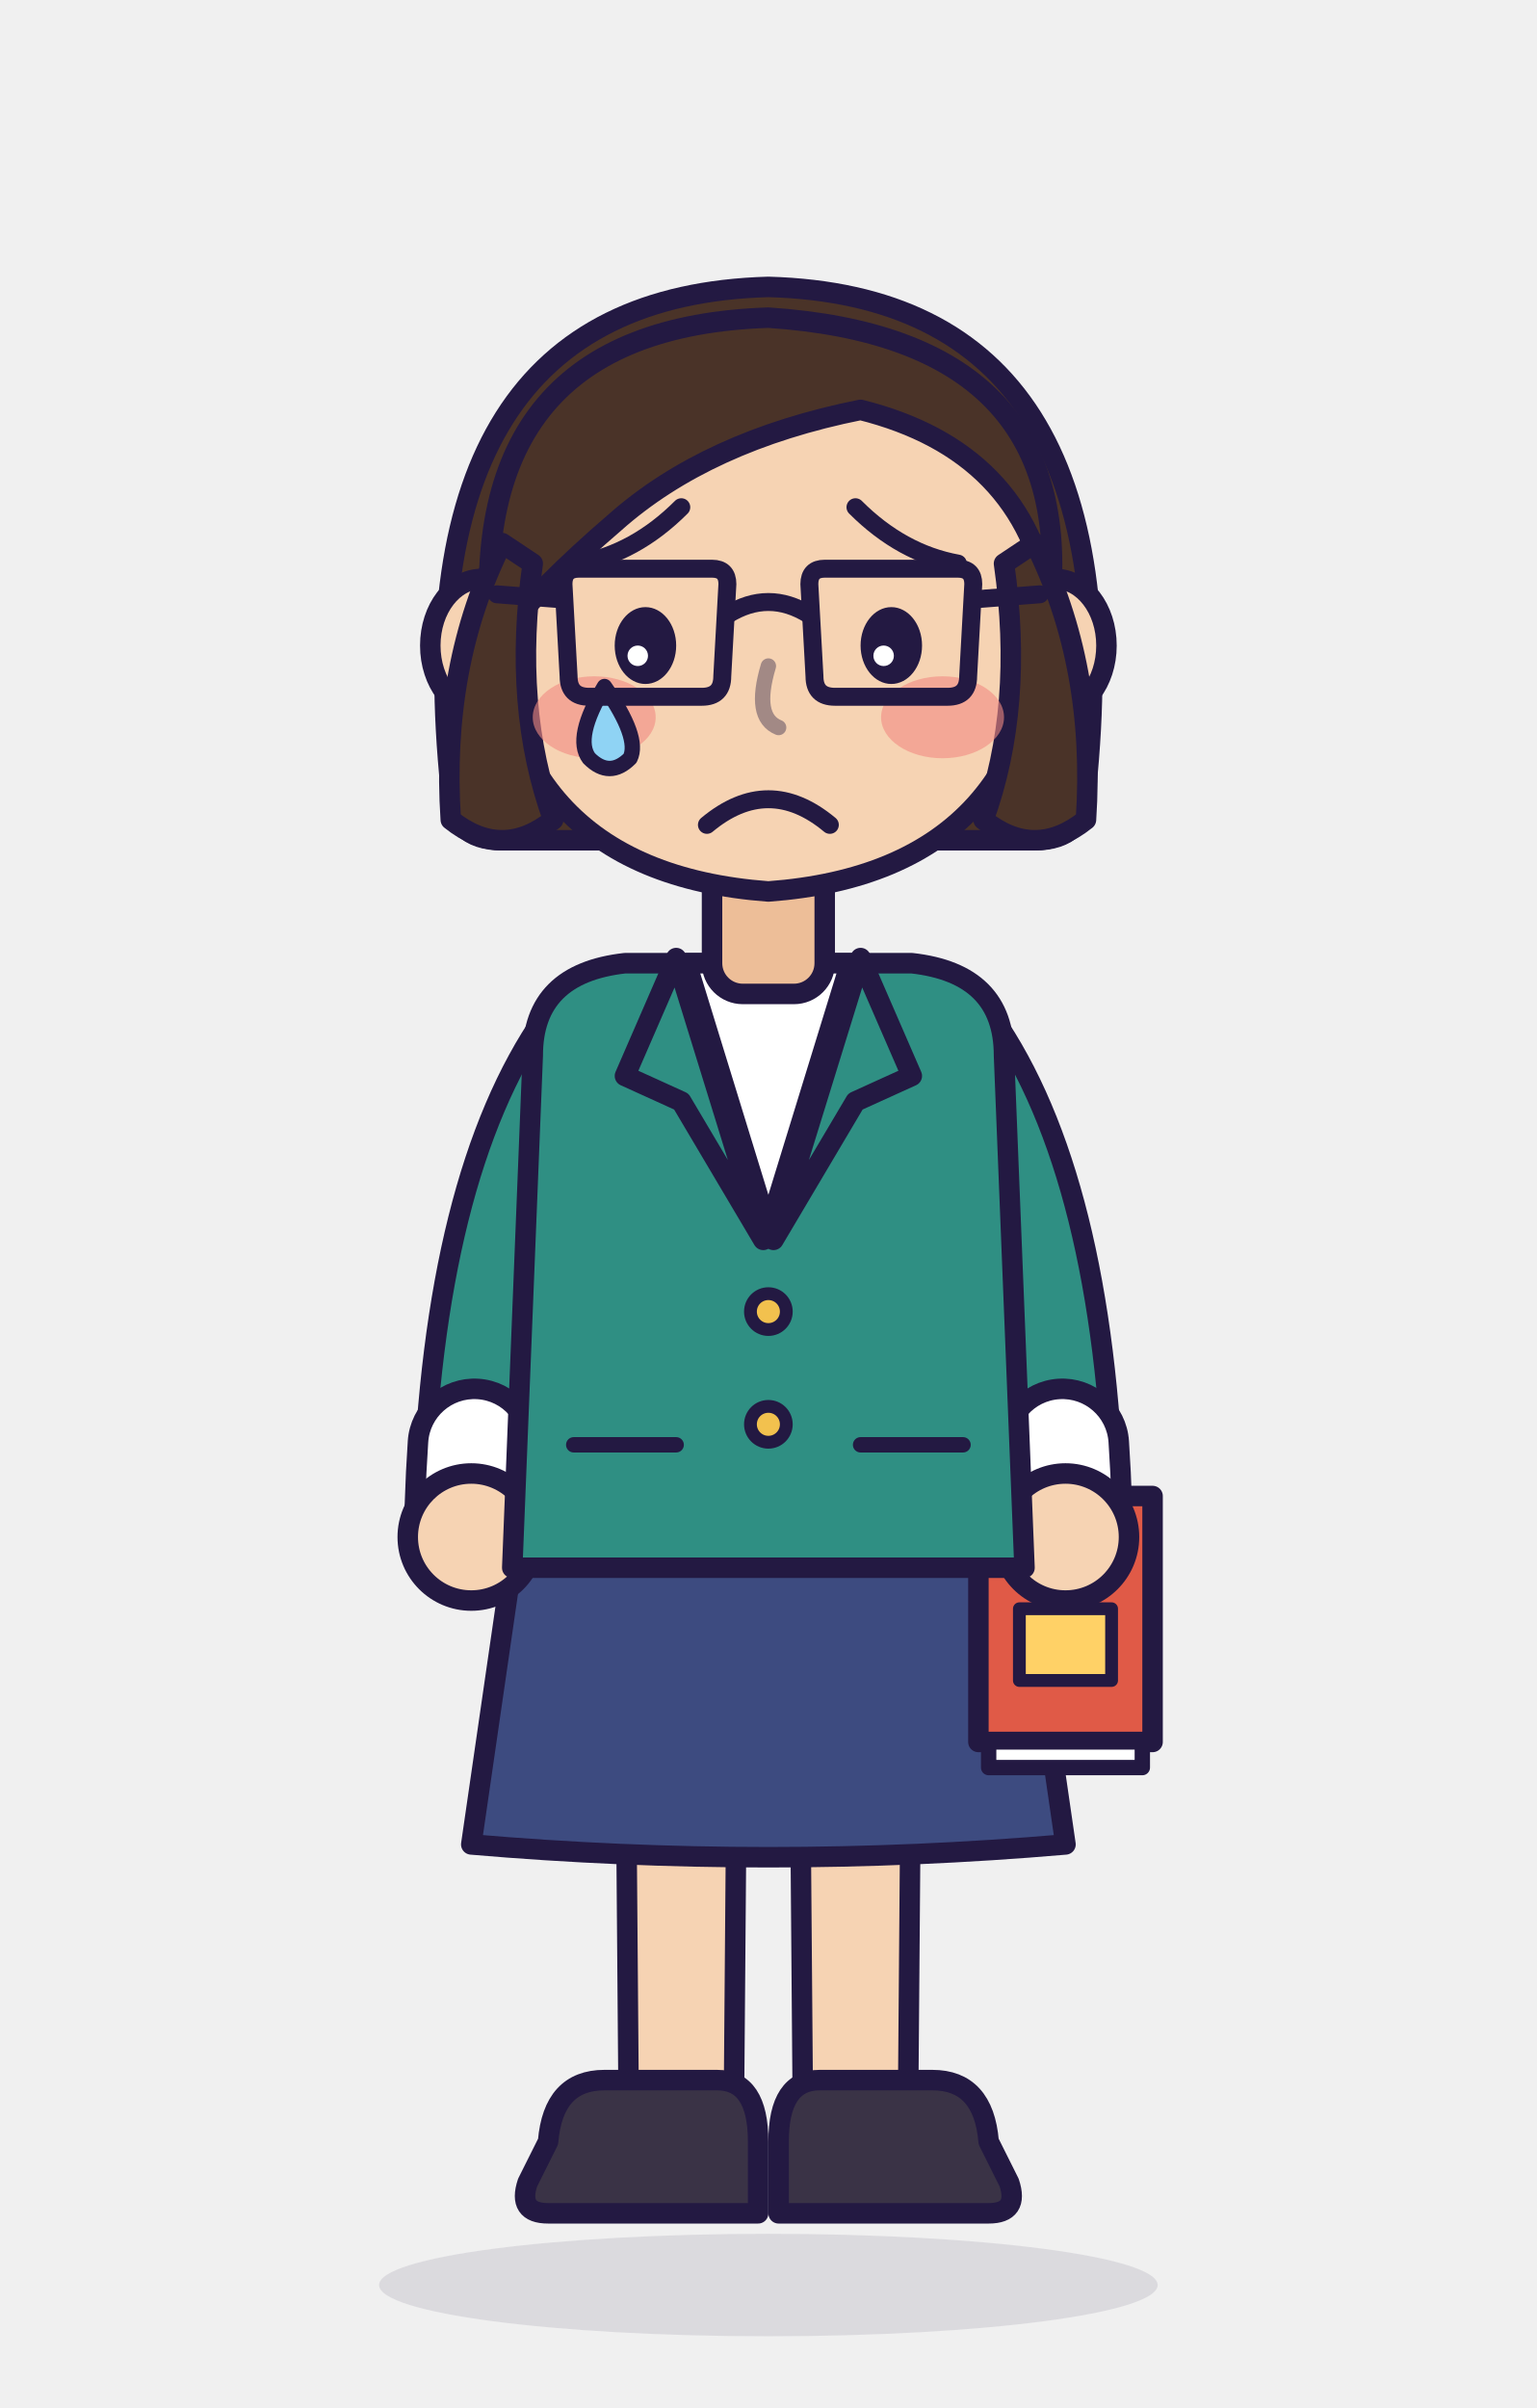
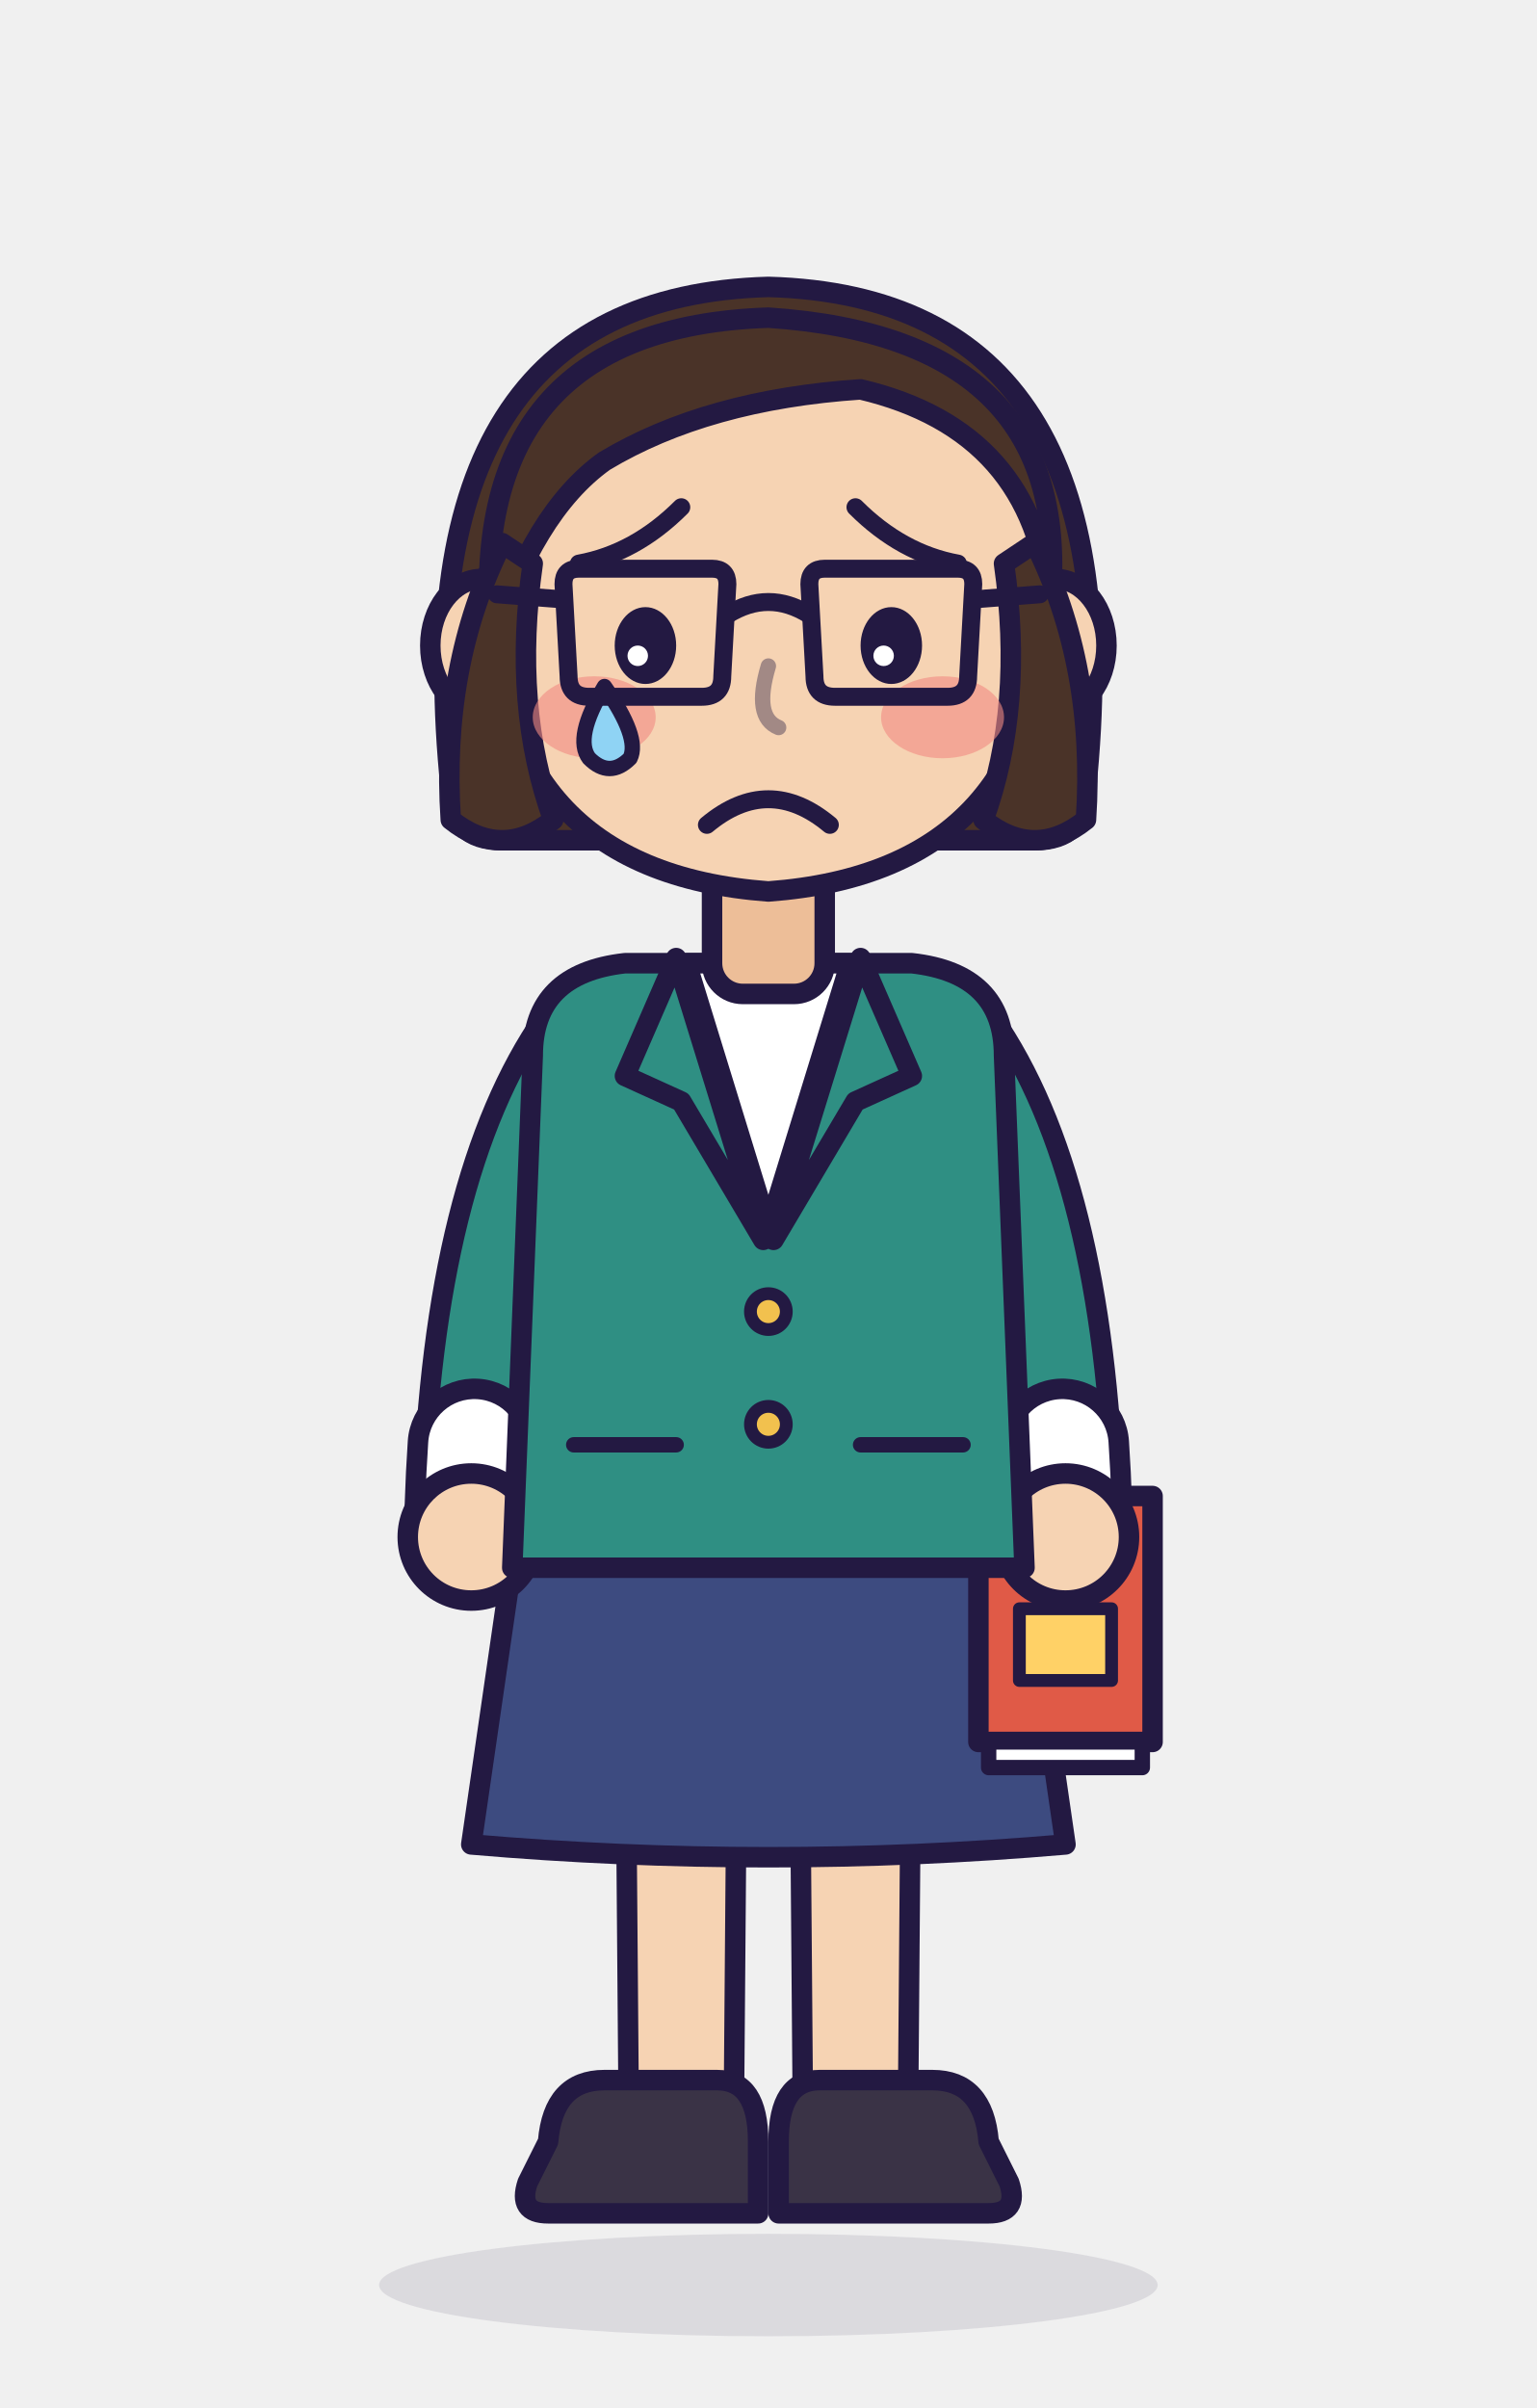
<svg xmlns="http://www.w3.org/2000/svg" viewBox="0 0 300 470" role="img" aria-label="Teacher with a bob, glasses and a book, sad face, front view">
  <ellipse class="shadow" cx="150" cy="446" rx="76" ry="10" fill="#231942" stroke="none" opacity="0.1" />
  <g class="figure" stroke="#231942" stroke-width="4" stroke-linejoin="round" stroke-linecap="round">
    <g class="legs">
      <path d="M121.8 296L144.2 296L143.2 420L122.8 420Z" fill="#F6D3B3" />
      <path d="M155.8 296L178.2 296L177.2 420L156.8 420Z" fill="#F6D3B3" />
      <path d="M148 418Q148 406 140 406L118 406Q108 406 107 418L103 426Q101 432 107 432L148 432Z" fill="#3A3346" />
      <path d="M152 418Q152 406 160 406L182 406Q192 406 193 418L197 426Q199 432 193 432L152 432Z" fill="#3A3346" />
      <path d="M101 298L199 298L208 360Q150 365 92 360Z" fill="#3D4B80" />
    </g>
    <g class="arm-left">
      <path d="M178.2 209.4Q196.6 235.9 198.5 294.3A9.5 9.5 0 0 0 217.5 293.7Q215.4 229.7 193.8 198.6A9.5 9.5 0 0 0 178.2 209.4Z" fill="#2F8F83" />
      <path d="M196.4 282.8Q196.8 288.4 197 294.4A11 11 0 0 0 219 293.6Q218.8 287.3 218.4 281.4A11 11 0 0 0 196.4 282.8Z" fill="#FFFFFF" />
      <g class="book">
        <path d="M191 292L225 292L225 340L191 340Z" fill="#E05A47" />
        <path d="M193 340L223 340L223 345L193 345Z" fill="#FFFFFF" stroke-width="3" />
        <path d="M199 314L217 314L217 328L199 328Z" fill="#FFD166" stroke-width="2.5" />
      </g>
      <circle class="hand" cx="208" cy="300" r="12.4" fill="#F6D3B3" />
    </g>
    <g class="arm-right">
      <path d="M106.2 198.6Q84.6 229.7 82.5 293.7A9.5 9.5 0 0 0 101.5 294.3Q103.4 235.9 121.8 209.4A9.5 9.5 0 0 0 106.2 198.6Z" fill="#2F8F83" />
      <path d="M81.6 281.4Q81.2 287.3 81 293.6A11 11 0 0 0 103 294.4Q103.2 288.4 103.6 282.8A11 11 0 0 0 81.6 281.4Z" fill="#FFFFFF" />
      <circle class="hand" cx="92" cy="300" r="12.4" fill="#F6D3B3" />
    </g>
    <g class="body">
      <path d="M104 206Q104 190 122 188L178 188Q196 190 196 206L200 306L100 306Z" fill="#2F8F83" />
      <path d="M134 188L166 188L150 240Z" fill="#FFFFFF" />
      <g class="neck">
        <rect x="139" y="166" width="22" height="28" rx="6" fill="#EDBE98" />
      </g>
      <path d="M132 187L122 210L133 215L149 242Z" fill="#2F8F83" />
      <path d="M168 187L178 210L167 215L151 242Z" fill="#2F8F83" />
      <g class="buttons">
        <circle cx="150" cy="256" r="3.5" fill="#F2C14E" stroke-width="2.5" />
        <circle cx="150" cy="278" r="3.5" fill="#F2C14E" stroke-width="2.5" />
      </g>
      <path d="M112 282L132 282M168 282L188 282" fill="none" stroke-width="3" />
    </g>
    <g class="head" transform="translate(150 120) scale(1)" stroke-width="4">
      <g class="hair-back">
        <path d="M-62 34Q-72-62 0-64Q72-62 62 34Q62 44 52 44L-52 44Q-62 44-62 34Z" fill="#4A3328" />
      </g>
      <g class="ears">
        <ellipse cx="-56" cy="6" rx="10" ry="13" fill="#F6D3B3" />
        <ellipse cx="56" cy="6" rx="10" ry="13" fill="#F6D3B3" />
        <path d="M-58 0Q-52 6-57 12" fill="none" stroke-width="3" opacity="0.4" />
        <path d="M58 0Q52 6 57 12" fill="none" stroke-width="3" opacity="0.4" />
      </g>
      <path class="face" d="M-54-6Q-54-52 0-52Q54-52 54-6Q54 50 0 54Q-54 50-54-6Z" fill="#F6D3B3" />
      <g class="hair">
-         <path d="M-54 6Q-60-56 0-58Q60-54 55-2Q50-32 18-40Q-12-34-30-18Q-44-6-54 6Z" fill="#4A3328" />
+         <path d="M-54 6Q-60-56 0-58Q60-54 55-2Q52-36 18-44Q-12-42-32-30Q-46-20-54 6Z" fill="#4A3328" />
        <path d="M-52-14Q-64 10-62 40Q-52 48-42 40Q-50 18-46-10Z" fill="#4A3328" />
        <path d="M52-14Q64 10 62 40Q52 48 42 40Q50 18 46-10Z" fill="#4A3328" />
      </g>
      <g class="cheeks">
        <ellipse cx="-34" cy="20" rx="12" ry="8" fill="#F28B82" stroke="none" opacity="0.6" />
        <ellipse cx="34" cy="20" rx="12" ry="8" fill="#F28B82" stroke="none" opacity="0.6" />
      </g>
      <g class="brows">
        <path d="M-37-10Q-26-12-17-21M17-21Q26-12 37-10" fill="none" stroke-width="3.5" />
      </g>
      <g class="eyes">
        <ellipse cx="-24" cy="6" rx="6" ry="7.5" fill="#231942" stroke="none" />
        <ellipse cx="24" cy="6" rx="6" ry="7.5" fill="#231942" stroke="none" />
        <circle cx="-25.5" cy="8" r="2" fill="#FFFFFF" stroke="none" />
        <circle cx="22.5" cy="8" r="2" fill="#FFFFFF" stroke="none" />
      </g>
      <g class="nose">
        <path d="M0 10Q-3 20 2 22" fill="none" stroke-width="3" opacity="0.4" />
      </g>
      <g class="mouth">
        <path d="M-12 41Q0 31 12 41" fill="none" stroke-width="3.5" />
      </g>
      <g class="tear">
        <path d="M-32 14Q-25 24-27 28Q-31 32-35 28Q-38 24-32 14Z" fill="#8FD3F4" stroke-width="3" />
      </g>
      <g class="glasses">
        <path d="M-40-6Q-40-9-37-9L-11-9Q-8-9-8-6L-9 12Q-9 16-13 16L-35 16Q-39 16-39 12Z" fill="none" stroke-width="3.5" />
        <path d="M40-6Q40-9 37-9L11-9Q8-9 8-6L9 12Q9 16 13 16L35 16Q39 16 39 12Z" fill="none" stroke-width="3.5" />
        <path d="M-8 0Q0-5 8 0" fill="none" stroke-width="3.5" />
        <path d="M-40-3L-53-4M40-3L53-4" fill="none" stroke-width="3.5" />
      </g>
    </g>
  </g>
</svg>
